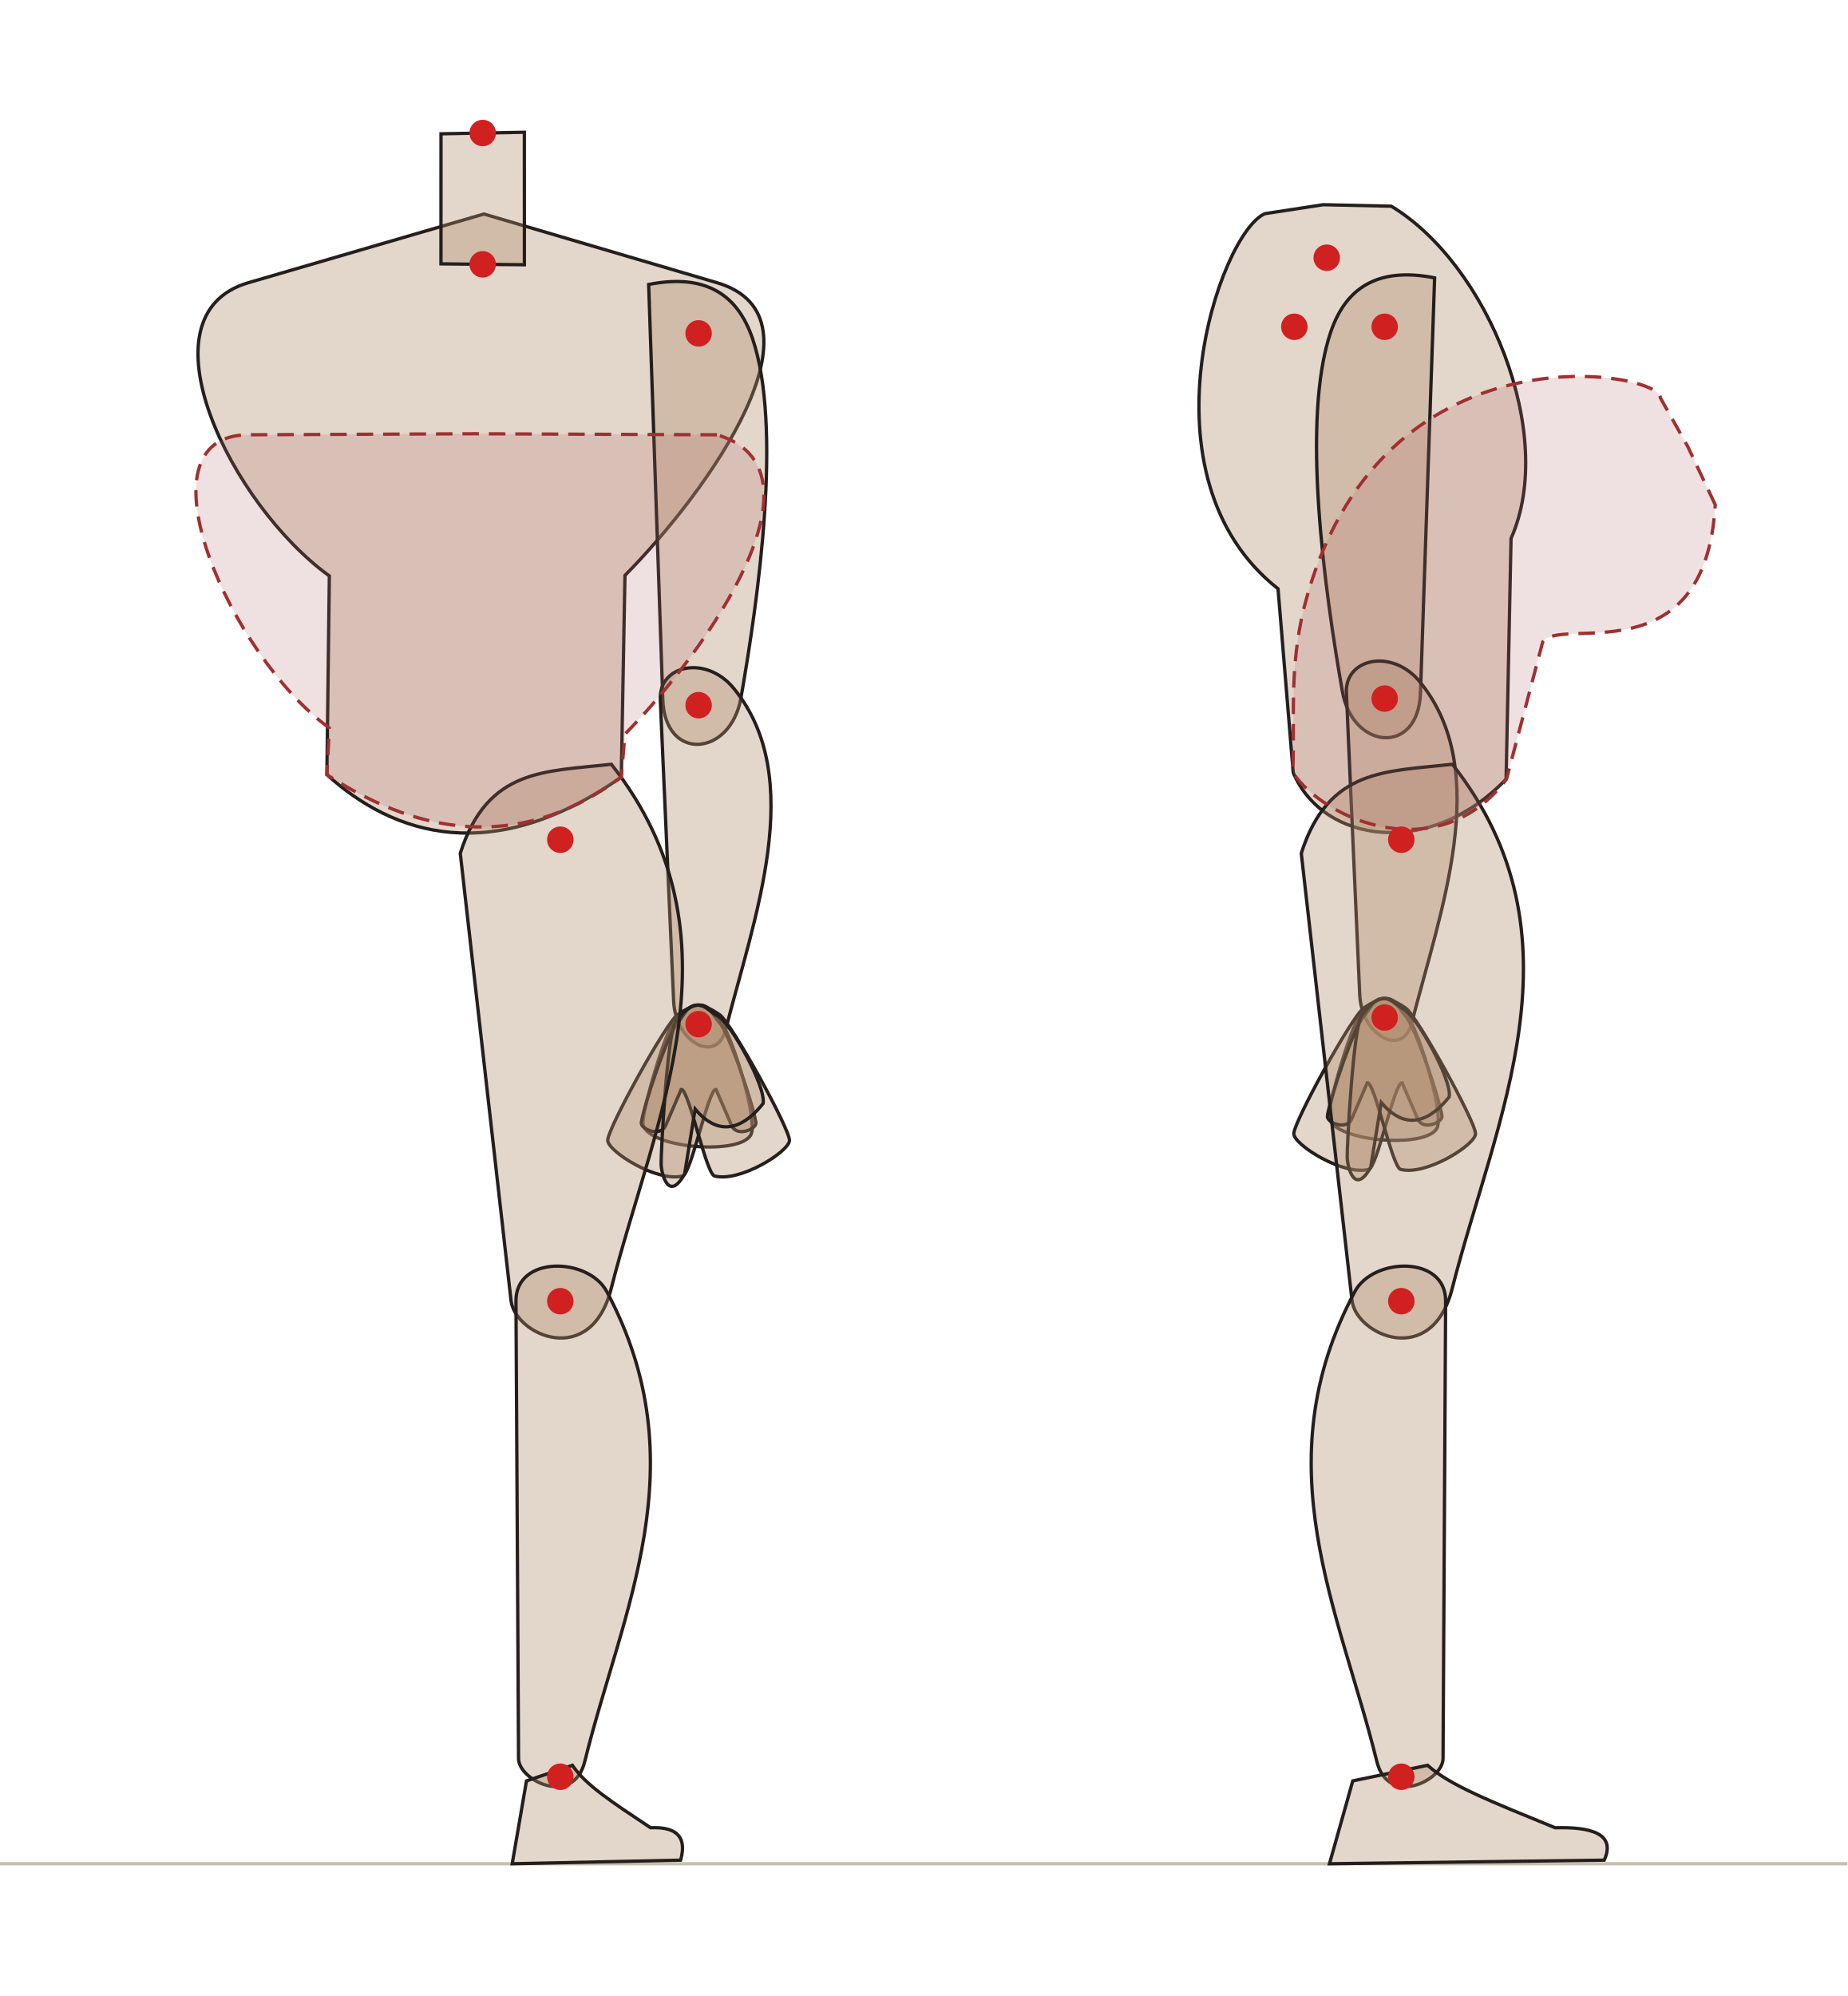
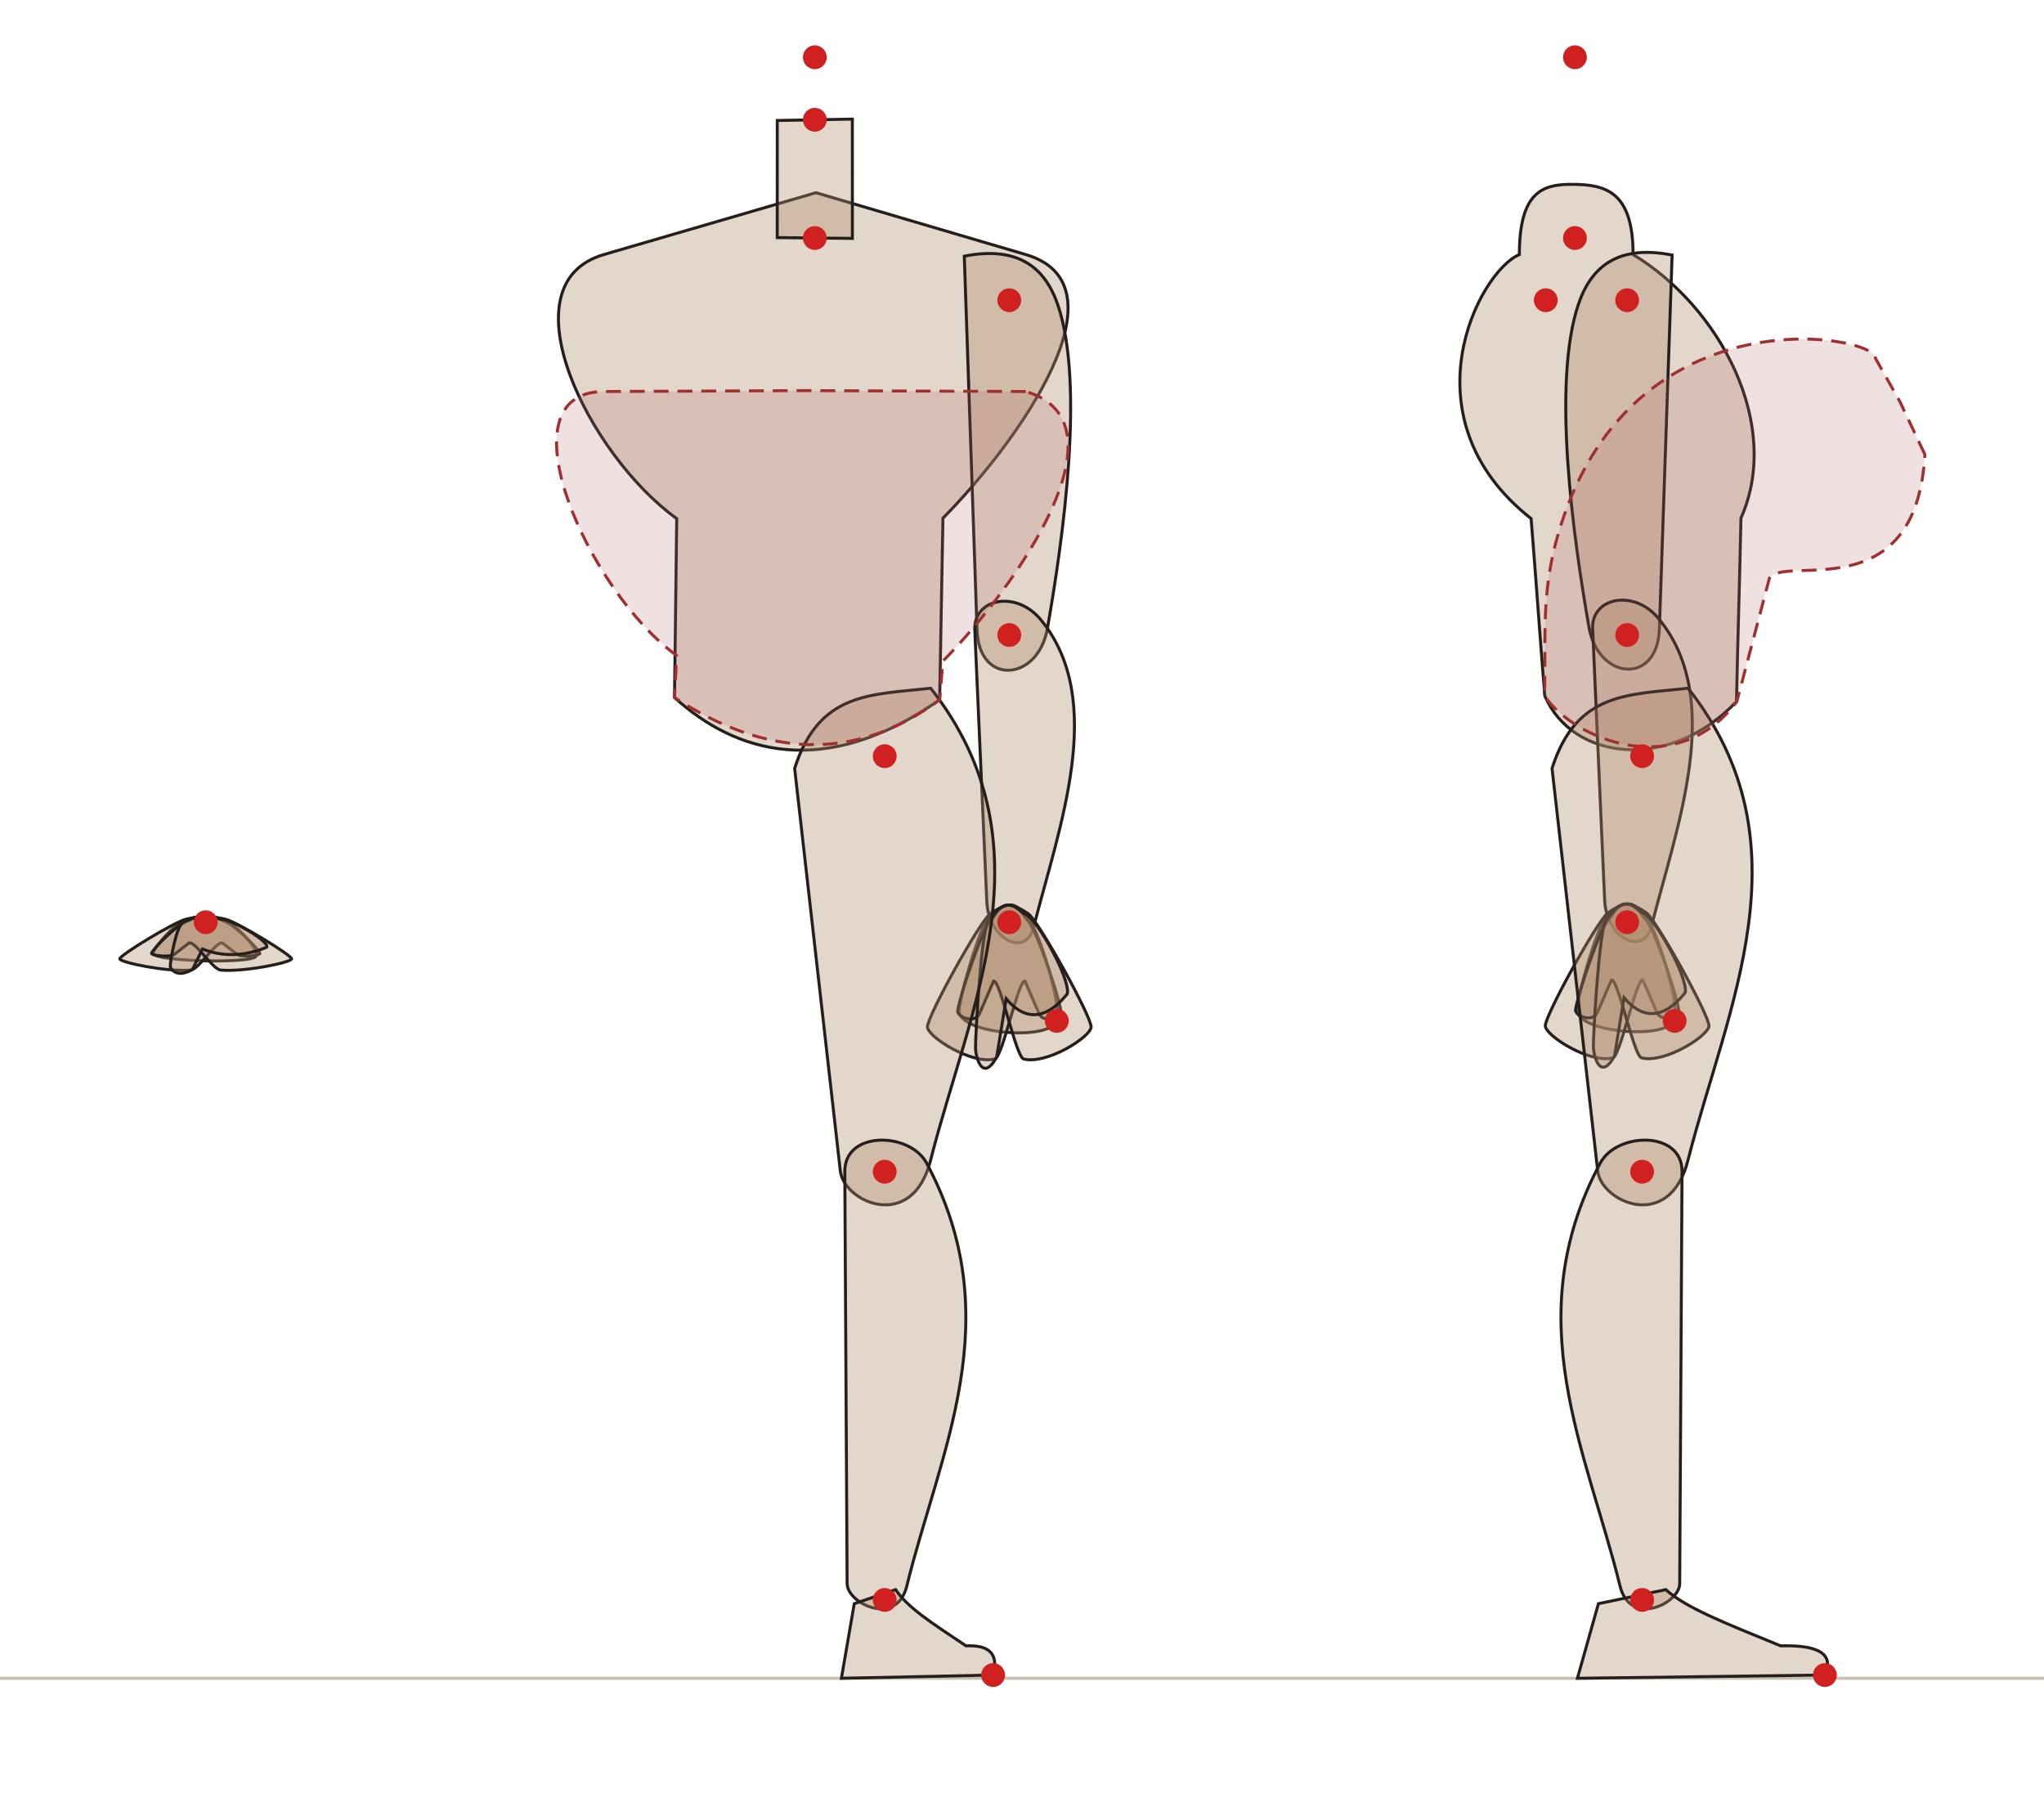
- <svg xmlns="http://www.w3.org/2000/svg" width="558.89" height="603.73" viewBox="-143.42 -563.73 558.89 603.73">
-   <line x1="-143.42" x2="415.47" y1="0" y2="0" stroke="#c9bfae" stroke-width="1" />
+ <svg xmlns="http://www.w3.org/2000/svg" width="686.61" height="603.73" viewBox="-271.11 -563.73 686.61 603.73">
+   <line x1="-271.11" x2="415.5" y1="0" y2="0" stroke="#c9bfae" stroke-width="1" />
  <g id="front">
    <path id="front-torso" style="fill:#b08a6a;fill-opacity:0.35;stroke:#241f1c;stroke-width:1" d="M 73.47 -478.22 L 2.97 -499 L -68.28 -478.22 C -102.01 -468.38 -73.41 -410.86 -43.79 -389.53 L -44.53 -329.42 C -24.01 -310.86 5.75 -301.63 44.53 -328.68 L 45.64 -389.68 C 71.1 -415.48 108.35 -467.94 73.47 -478.22 Z" />
    <path id="front-neck" style="fill:#b08a6a;fill-opacity:0.35;stroke:#241f1c;stroke-width:1" d="M 15.22 -483.65 L 15.21 -523.73 L -10.01 -523.26 L -10.02 -483.92 L 15.22 -483.65 Z" />
    <path id="front-upper-arm" style="fill:#b08a6a;fill-opacity:0.35;stroke:#241f1c;stroke-width:1" d="M 80.73 -352.63 C 77.61 -334.87 57.73 -333.14 57.09 -352.12 L 52.81 -477.69 C 70.65 -481.2 79.9 -474.08 84.25 -461.27 C 93.27 -434.69 86.07 -383.1 80.73 -352.63 Z" />
    <path id="front-forearm" style="fill:#b08a6a;fill-opacity:0.35;stroke:#241f1c;stroke-width:1" d="M 78.54 -355.53 C 100.85 -328.35 84.62 -285.87 76.12 -252.33 C 73.45 -241.79 60.93 -248.27 60.37 -260.89 L 56.33 -352.17 C 55.86 -362.65 70.19 -365.71 78.54 -355.53 Z" />
    <path id="front-hand-fist" style="fill:#b08a6a;fill-opacity:0.35;stroke:#241f1c;stroke-width:1" d="M 74.01 -255.39 C 77.44 -252.87 85.72 -225.76 83.88 -220.82 C 81.36 -214.1 52.65 -216.33 51.15 -223.59 C 50.48 -226.84 58.08 -253.03 61.22 -255.91 C 69.62 -263.58 70.87 -257.7 74.01 -255.39 Z" />
    <path id="front-hand-out" style="fill:#b08a6a;fill-opacity:0.35;stroke:#241f1c;stroke-width:1" d="M 74.14 -254.55 C 76.97 -251.65 84.43 -229.8 85.25 -224.16 C 85.54 -222.25 79.48 -219.61 77.89 -223.31 L 73.18 -234.23 C 70.9 -234.49 65.69 -208.68 63.09 -208.02 C 55.37 -206.06 40.65 -215.36 40.43 -218.74 C 40.21 -222.05 58.05 -254.38 61.55 -256.8 C 70.91 -263.26 71.43 -257.34 74.14 -254.55 Z" />
    <path id="front-hand-in" style="fill:#b08a6a;fill-opacity:0.35;stroke:#241f1c;stroke-width:1" d="M 61.7 -254.55 C 58.87 -251.65 51.41 -229.8 50.59 -224.16 C 50.3 -222.25 56.36 -219.61 57.95 -223.31 L 62.66 -234.23 C 64.94 -234.49 70.15 -208.68 72.75 -208.02 C 80.47 -206.06 95.19 -215.36 95.41 -218.74 C 95.63 -222.05 77.79 -254.38 74.29 -256.8 C 64.93 -263.26 64.41 -257.34 61.7 -254.55 Z" />
    <path id="front-hand-point" style="fill:#b08a6a;fill-opacity:0.35;stroke:#241f1c;stroke-width:1" d="M 73.64 -256.47 C 77.48 -254.62 88.35 -235.14 87.44 -229.95 C 77.23 -217.17 69.61 -225.02 66.88 -228.27 L 63.69 -208.65 C 58.87 -199.99 56.65 -208.57 56.58 -211.73 C 56.52 -215.06 58.41 -251.25 60.98 -254.66 C 67.84 -263.72 70.14 -258.17 73.64 -256.47 Z" />
    <path id="front-thigh" style="fill:#b08a6a;fill-opacity:0.35;stroke:#241f1c;stroke-width:1" d="M 41.52 -332.57 C 82.6 -280.35 54.54 -225.44 41.49 -174.03 C 35.29 -149.59 12.35 -159.97 11.17 -170.37 L -4.18 -305.63 C 4.08 -331.52 21.6 -330.28 41.52 -332.57 Z" />
    <path id="front-shin" style="fill:#b08a6a;fill-opacity:0.35;stroke:#241f1c;stroke-width:1" d="M 40.15 -173.05 C 68.07 -120.75 44.69 -76.52 33.49 -30.96 C 30.08 -17.09 13.49 -25.09 13.45 -31.81 L 12.67 -170.22 C 12.59 -184.05 34.55 -183.52 40.15 -173.05 Z" />
    <path id="front-foot" style="fill:#b08a6a;fill-opacity:0.35;stroke:#241f1c;stroke-width:1" d="M 29.73 -29.78 C 33.88 -23.7 41.39 -18.9 53.39 -10.89 C 59.76 -11.18 64.77 -9.29 62.49 -1.09 L 11.53 0 L 15.85 -25.06 L 29.73 -29.78 Z" />
  </g>
  <g id="front-bend">
    <path id="front-bend-torso" style="fill:#b06a6a;fill-opacity:0.2;stroke:#a03030;stroke-width:1;stroke-dasharray:5 3" d="M 73.47 -432.22 L 0.34 -432.53 L -68.28 -432.22 C -103.42 -432.06 -73.41 -364.86 -43.79 -343.53 L -44.53 -329.42 C -14.19 -309.58 15.84 -307.37 44.53 -328.68 L 45.64 -341.68 C 71.1 -367.48 108.35 -421.94 73.47 -432.22 Z" />
  </g>
  <g id="side">
-     <path id="side-torso" style="fill:#b08a6a;fill-opacity:0.35;stroke:#241f1c;stroke-width:1" d="M 277.47 -501.36 L 256.85 -501.81 L 239.27 -499.11 C 225.54 -493.33 200.25 -419.48 243.21 -385.64 L 247.8 -330.04 C 256.96 -308.44 289.33 -304.13 312.2 -328.06 L 313.7 -400.86 C 327.69 -432.32 306.63 -483.76 277.47 -501.36 Z" />
-     <path id="side-upper-arm" style="fill:#b08a6a;fill-opacity:0.35;stroke:#241f1c;stroke-width:1" d="M 286.3 -354.12 C 285.66 -335.14 265.78 -336.87 262.66 -354.63 C 257.32 -385.1 250.12 -436.69 259.14 -463.27 C 263.49 -476.08 272.74 -483.2 290.58 -479.69 L 286.3 -354.12 Z" />
-     <path id="side-forearm" style="fill:#b08a6a;fill-opacity:0.35;stroke:#241f1c;stroke-width:1" d="M 286.09 -357.53 C 308.4 -330.35 292.17 -287.87 283.67 -254.33 C 281 -243.79 268.48 -250.27 267.92 -262.89 L 263.88 -354.17 C 263.41 -364.65 277.74 -367.71 286.09 -357.53 Z" />
-     <path id="side-hand-fist" style="fill:#b08a6a;fill-opacity:0.35;stroke:#241f1c;stroke-width:1" d="M 281.56 -257.39 C 284.99 -254.87 293.27 -227.76 291.43 -222.82 C 288.91 -216.1 260.2 -218.33 258.7 -225.59 C 258.03 -228.84 265.63 -255.03 268.77 -257.91 C 277.17 -265.58 278.42 -259.7 281.56 -257.39 Z" />
-     <path id="side-hand-out" style="fill:#b08a6a;fill-opacity:0.35;stroke:#241f1c;stroke-width:1" d="M 281.69 -256.55 C 284.52 -253.65 291.98 -231.8 292.8 -226.16 C 293.09 -224.25 287.03 -221.61 285.44 -225.31 L 280.73 -236.23 C 278.45 -236.49 273.24 -210.68 270.64 -210.02 C 262.92 -208.06 248.2 -217.36 247.98 -220.74 C 247.76 -224.05 265.6 -256.38 269.1 -258.8 C 278.46 -265.26 278.98 -259.34 281.69 -256.55 Z" />
-     <path id="side-hand-in" style="fill:#b08a6a;fill-opacity:0.35;stroke:#241f1c;stroke-width:1" d="M 269.25 -256.55 C 266.42 -253.65 258.96 -231.8 258.14 -226.16 C 257.85 -224.25 263.91 -221.61 265.5 -225.31 L 270.21 -236.23 C 272.49 -236.49 277.7 -210.68 280.3 -210.02 C 288.02 -208.06 302.74 -217.36 302.96 -220.74 C 303.18 -224.05 285.34 -256.38 281.84 -258.8 C 272.48 -265.26 271.96 -259.34 269.25 -256.55 Z" />
-     <path id="side-hand-point" style="fill:#b08a6a;fill-opacity:0.35;stroke:#241f1c;stroke-width:1" d="M 281.19 -258.47 C 285.03 -256.62 295.9 -237.14 294.99 -231.95 C 284.78 -219.17 277.16 -227.02 274.43 -230.27 L 271.24 -210.65 C 266.42 -201.99 264.2 -210.57 264.13 -213.73 C 264.07 -217.06 265.96 -253.25 268.53 -256.66 C 275.39 -265.72 277.69 -260.17 281.19 -258.47 Z" />
+     <path id="side-torso" style="fill:#b08a6a;fill-opacity:0.35;stroke:#241f1c;stroke-width:1" d="M 277.47 -478.22 C 277.47 -499.45 268.19 -501.81 256.85 -501.81 C 247.18 -501.81 239.27 -499.45 239.27 -478.22 C 225.54 -472.44 200.25 -423.37 243.21 -389.53 C 244.74 -371 246.27 -348.57 247.8 -330.04 C 256.96 -308.44 289.33 -304.13 312.2 -328.06 C 312.7 -352.33 313.2 -365.41 313.7 -389.68 C 327.69 -421.14 306.63 -460.62 277.47 -478.22 Z" />
+     <path id="side-upper-arm" style="fill:#b08a6a;fill-opacity:0.35;stroke:#241f1c;stroke-width:1" d="M 286.3 -352.49 C 285.66 -333.51 265.78 -335.24 262.66 -353 C 257.32 -383.47 250.12 -435.06 259.14 -461.64 C 263.49 -474.45 272.74 -481.57 290.58 -478.06 L 286.3 -352.49 Z" />
+     <path id="side-forearm" style="fill:#b08a6a;fill-opacity:0.35;stroke:#241f1c;stroke-width:1" d="M 286.09 -355.9 C 308.4 -328.72 292.17 -286.24 283.67 -252.7 C 281 -242.16 268.48 -248.64 267.92 -261.26 L 263.88 -352.54 C 263.41 -363.02 277.74 -366.08 286.09 -355.9 Z" />
+     <path id="side-hand-fist" style="fill:#b08a6a;fill-opacity:0.35;stroke:#241f1c;stroke-width:1" d="M 281.56 -255.76 C 284.99 -253.24 293.27 -226.13 291.43 -221.19 C 288.91 -214.47 260.2 -216.7 258.7 -223.96 C 258.03 -227.21 265.63 -253.4 268.77 -256.28 C 277.17 -263.95 278.42 -258.07 281.56 -255.76 Z" />
+     <path id="side-hand-out" style="fill:#b08a6a;fill-opacity:0.35;stroke:#241f1c;stroke-width:1" d="M 281.69 -254.92 C 284.52 -252.02 291.98 -230.17 292.8 -224.53 C 293.09 -222.62 287.03 -219.98 285.44 -223.68 L 280.73 -234.6 C 278.45 -234.86 273.24 -209.05 270.64 -208.39 C 262.92 -206.43 248.2 -215.73 247.98 -219.11 C 247.76 -222.42 265.6 -254.75 269.1 -257.17 C 278.46 -263.63 278.98 -257.71 281.69 -254.92 Z" />
+     <path id="side-hand-in" style="fill:#b08a6a;fill-opacity:0.35;stroke:#241f1c;stroke-width:1" d="M 269.25 -254.92 C 266.42 -252.02 258.96 -230.17 258.14 -224.53 C 257.85 -222.62 263.91 -219.98 265.5 -223.68 L 270.21 -234.6 C 272.49 -234.86 277.7 -209.05 280.3 -208.39 C 288.02 -206.43 302.74 -215.73 302.96 -219.11 C 303.18 -222.42 285.34 -254.75 281.84 -257.17 C 272.48 -263.63 271.96 -257.71 269.25 -254.92 Z" />
+     <path id="side-hand-point" style="fill:#b08a6a;fill-opacity:0.35;stroke:#241f1c;stroke-width:1" d="M 281.19 -256.84 C 285.03 -254.99 295.9 -235.51 294.99 -230.32 C 284.78 -217.54 277.16 -225.39 274.43 -228.64 L 271.24 -209.02 C 266.42 -200.36 264.2 -208.94 264.13 -212.1 C 264.07 -215.43 265.96 -251.62 268.53 -255.03 C 275.39 -264.09 277.69 -258.54 281.19 -256.84 Z" />
    <path id="side-thigh" style="fill:#b08a6a;fill-opacity:0.35;stroke:#241f1c;stroke-width:1" d="M 295.94 -332.57 C 337.02 -280.35 308.96 -225.44 295.91 -174.03 C 289.71 -149.59 266.77 -159.97 265.59 -170.37 L 250.24 -305.63 C 258.5 -331.52 276.02 -330.28 295.94 -332.57 Z" />
    <path id="side-shin" style="fill:#b08a6a;fill-opacity:0.35;stroke:#241f1c;stroke-width:1" d="M 293.91 -170.22 L 293.13 -31.81 C 293.09 -25.09 276.5 -17.09 273.09 -30.96 C 261.89 -76.52 238.51 -120.75 266.43 -173.05 C 272.03 -183.52 293.99 -184.05 293.91 -170.22 Z" />
    <path id="side-foot" style="fill:#b08a6a;fill-opacity:0.35;stroke:#241f1c;stroke-width:1" d="M 288.45 -29.78 C 295.22 -23.7 307.47 -18.9 327.04 -10.89 C 337.43 -11.18 345.61 -9.29 341.89 -1.09 L 258.77 0 L 265.82 -25.06 L 288.45 -29.78 Z" />
  </g>
  <g id="side-bend">
-     <path id="side-bend-torso" style="fill:#b06a6a;fill-opacity:0.2;stroke:#a03030;stroke-width:1;stroke-dasharray:5 3" d="M 375.47 -411.07 L 367.15 -428.69 L 358.87 -443.38 C 359.2 -451.46 273.23 -466.9 251.08 -379.96 C 246.52 -361.2 248.32 -346.38 247.68 -330.04 C 257.55 -315.38 292.08 -301.07 312.32 -328.06 L 323.25 -369.46 C 327.88 -377.68 372.46 -358.64 375.47 -411.07 Z" />
+     <path id="side-bend-torso" style="fill:#b06a6a;fill-opacity:0.2;stroke:#a03030;stroke-width:1;stroke-dasharray:5 3" d="M 375.5 -411.04 L 367.18 -428.66 L 358.9 -443.35 C 359.23 -451.43 273.29 -466.9 251.11 -379.96 C 246.52 -361.2 248.32 -346.38 247.68 -330.04 C 257.55 -315.38 292.08 -301.07 312.32 -328.06 L 323.25 -369.46 C 327.91 -377.65 372.46 -358.61 375.5 -411.04 Z" />
+   </g>
+   <g id="end">
+     <path id="end-hand-fist" style="fill:#b08a6a;fill-opacity:0.35;stroke:#241f1c;stroke-width:1" d="M -195.62 -254.46 C -192.01 -253.58 -183.32 -244.09 -185.25 -242.36 C -187.9 -240.01 -218.05 -240.79 -219.62 -243.33 C -220.32 -244.47 -212.34 -253.63 -209.04 -254.64 C -200.22 -257.33 -198.91 -255.27 -195.62 -254.46 Z" />
+     <path id="end-hand-out" style="fill:#b08a6a;fill-opacity:0.35;stroke:#241f1c;stroke-width:1" d="M -195.48 -254.17 C -192.51 -253.15 -184.67 -245.5 -183.81 -243.53 C -183.51 -242.86 -189.87 -241.94 -191.54 -243.23 L -196.49 -247.05 C -198.88 -247.15 -204.35 -238.11 -207.08 -237.88 C -215.19 -237.19 -230.64 -240.45 -230.87 -241.63 C -231.11 -242.79 -212.37 -254.11 -208.7 -254.95 C -198.87 -257.21 -198.32 -255.14 -195.48 -254.17 Z" />
+     <path id="end-hand-in" style="fill:#b08a6a;fill-opacity:0.35;stroke:#241f1c;stroke-width:1" d="M -208.54 -254.17 C -211.51 -253.15 -219.35 -245.5 -220.21 -243.53 C -220.51 -242.86 -214.15 -241.94 -212.48 -243.23 L -207.53 -247.05 C -205.14 -247.15 -199.67 -238.11 -196.94 -237.88 C -188.83 -237.19 -173.38 -240.45 -173.15 -241.63 C -172.91 -242.79 -191.65 -254.11 -195.32 -254.95 C -205.15 -257.21 -205.7 -255.14 -208.54 -254.17 Z" />
+     <path id="end-hand-point" style="fill:#b08a6a;fill-opacity:0.35;stroke:#241f1c;stroke-width:1" d="M -196 -254.84 C -191.97 -254.19 -180.56 -247.37 -181.51 -245.56 C -192.24 -241.08 -200.24 -243.83 -203.1 -244.97 L -206.45 -238.1 C -211.51 -235.07 -213.84 -238.07 -213.92 -239.18 C -213.98 -240.35 -212 -253.01 -209.3 -254.21 C -202.09 -257.38 -199.68 -255.43 -196 -254.84 Z" />
  </g>
  <g id="anchors">
    <circle id="anchor-shoulder" cx="67.92" cy="-462.89" r="4" style="fill:#d02020" />
    <circle id="anchor-elbow" cx="67.92" cy="-350.43" r="4" style="fill:#d02020" />
    <circle id="anchor-wrist" cx="67.92" cy="-253.96" r="4" style="fill:#d02020" />
    <circle id="anchor-hip" cx="26.08" cy="-309.74" r="4" style="fill:#d02020" />
    <circle id="anchor-knee" cx="26.08" cy="-170.16" r="4" style="fill:#d02020" />
    <circle id="anchor-ankle" cx="26.08" cy="-26.32" r="4" style="fill:#d02020" />
    <circle id="anchor-neck-base" cx="2.6" cy="-483.78" r="4" style="fill:#d02020" />
    <circle id="anchor-neck-top" cx="2.6" cy="-523.5" r="4" style="fill:#d02020" />
-     <circle id="anchor-side-shoulder" cx="275.47" cy="-464.89" r="4" style="fill:#d02020" />
-     <circle id="anchor-side-shoulder-far" cx="248.14" cy="-464.89" r="4" style="fill:#d02020" />
-     <circle id="anchor-side-elbow" cx="275.47" cy="-352.43" r="4" style="fill:#d02020" />
-     <circle id="anchor-side-wrist" cx="275.47" cy="-255.96" r="4" style="fill:#d02020" />
+     <circle id="anchor-side-shoulder" cx="275.47" cy="-462.89" r="4" style="fill:#d02020" />
+     <circle id="anchor-side-shoulder-far" cx="248.14" cy="-462.89" r="4" style="fill:#d02020" />
+     <circle id="anchor-side-elbow" cx="275.47" cy="-350.43" r="4" style="fill:#d02020" />
+     <circle id="anchor-side-wrist" cx="275.47" cy="-253.96" r="4" style="fill:#d02020" />
    <circle id="anchor-side-hip" cx="280.5" cy="-309.74" r="4" style="fill:#d02020" />
    <circle id="anchor-side-knee" cx="280.5" cy="-170.16" r="4" style="fill:#d02020" />
    <circle id="anchor-side-ankle" cx="280.5" cy="-26.32" r="4" style="fill:#d02020" />
-     <circle id="anchor-side-neck-base" cx="257.94" cy="-485.78" r="4" style="fill:#d02020" />
+     <circle id="anchor-side-neck-base" cx="257.94" cy="-483.78" r="4" style="fill:#d02020" />
+     <circle id="anchor-toe" cx="62.49" cy="-1.09" r="4" style="fill:#d02020" />
+     <circle id="anchor-side-toe" cx="341.89" cy="-1.09" r="4" style="fill:#d02020" />
+     <circle id="anchor-hand-tip" cx="83.88" cy="-220.82" r="4" style="fill:#d02020" />
+     <circle id="anchor-side-hand-tip" cx="291.43" cy="-220.82" r="4" style="fill:#d02020" />
+     <circle id="anchor-head" cx="2.6" cy="-544.5" r="4" style="fill:#d02020" />
+     <circle id="anchor-side-head" cx="257.94" cy="-544.5" r="4" style="fill:#d02020" />
+     <circle id="anchor-end-wrist" cx="-202.01" cy="-253.96" r="4" style="fill:#d02020" />
  </g>
</svg>
